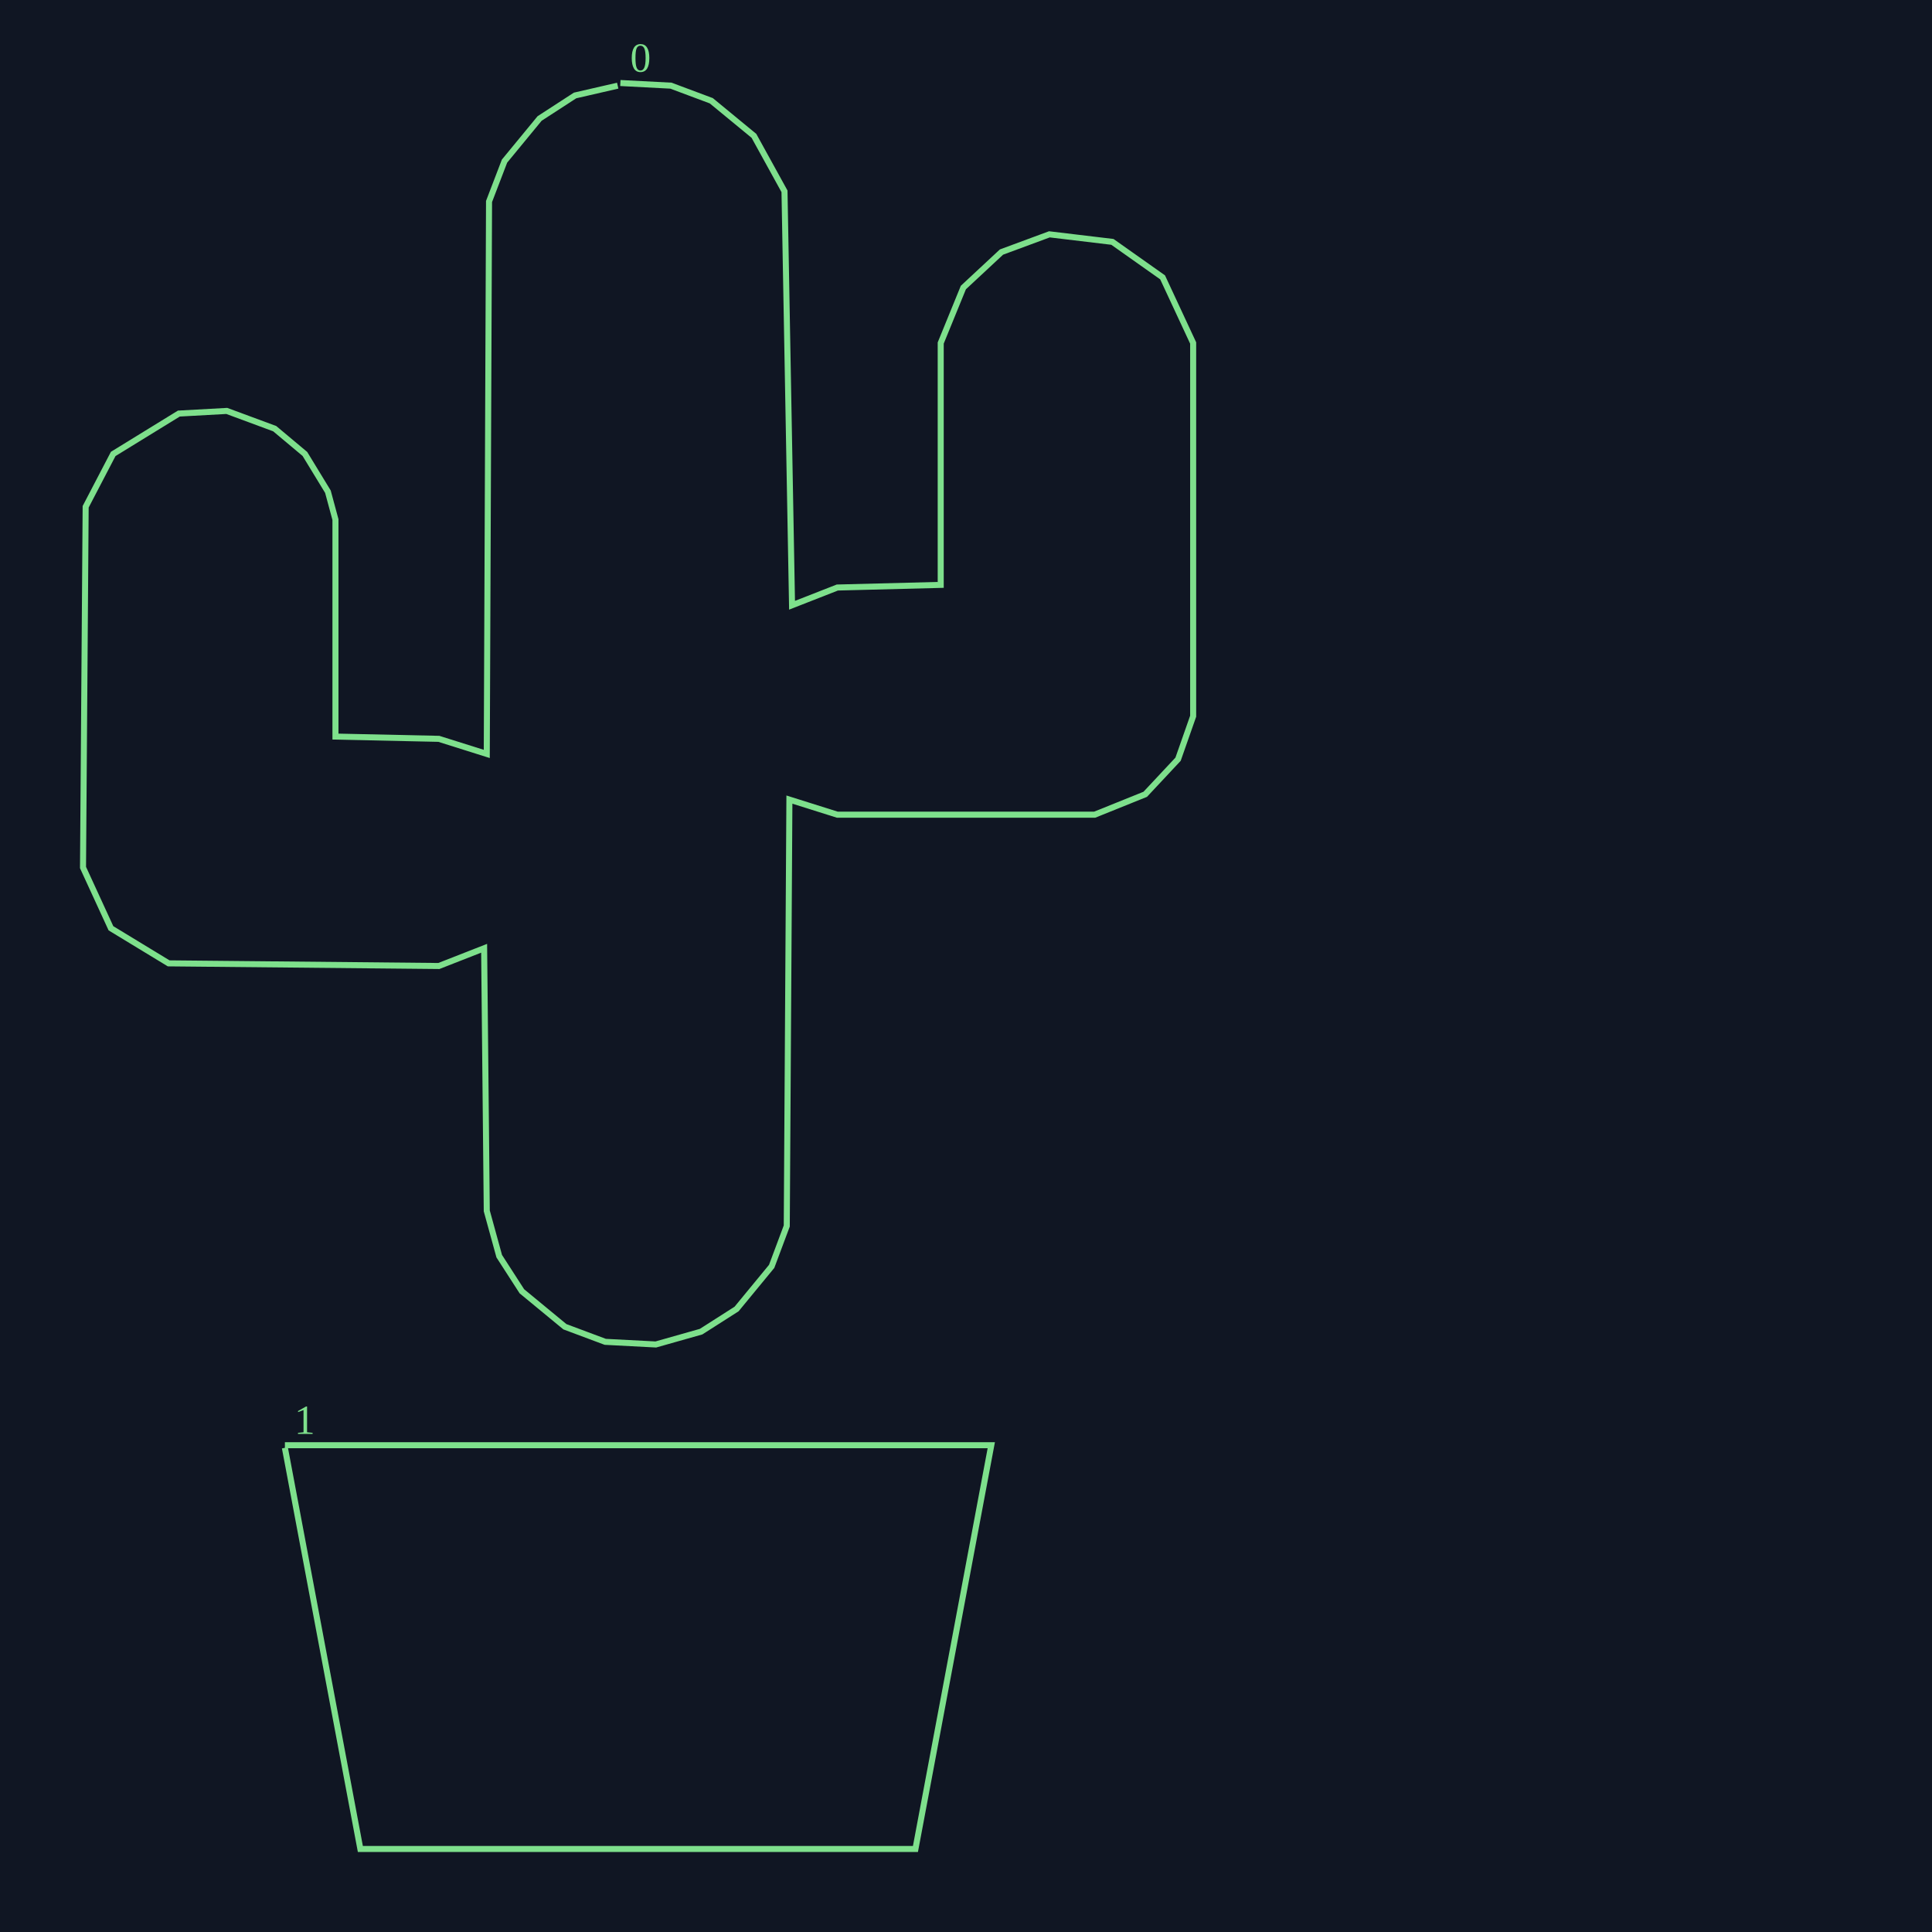
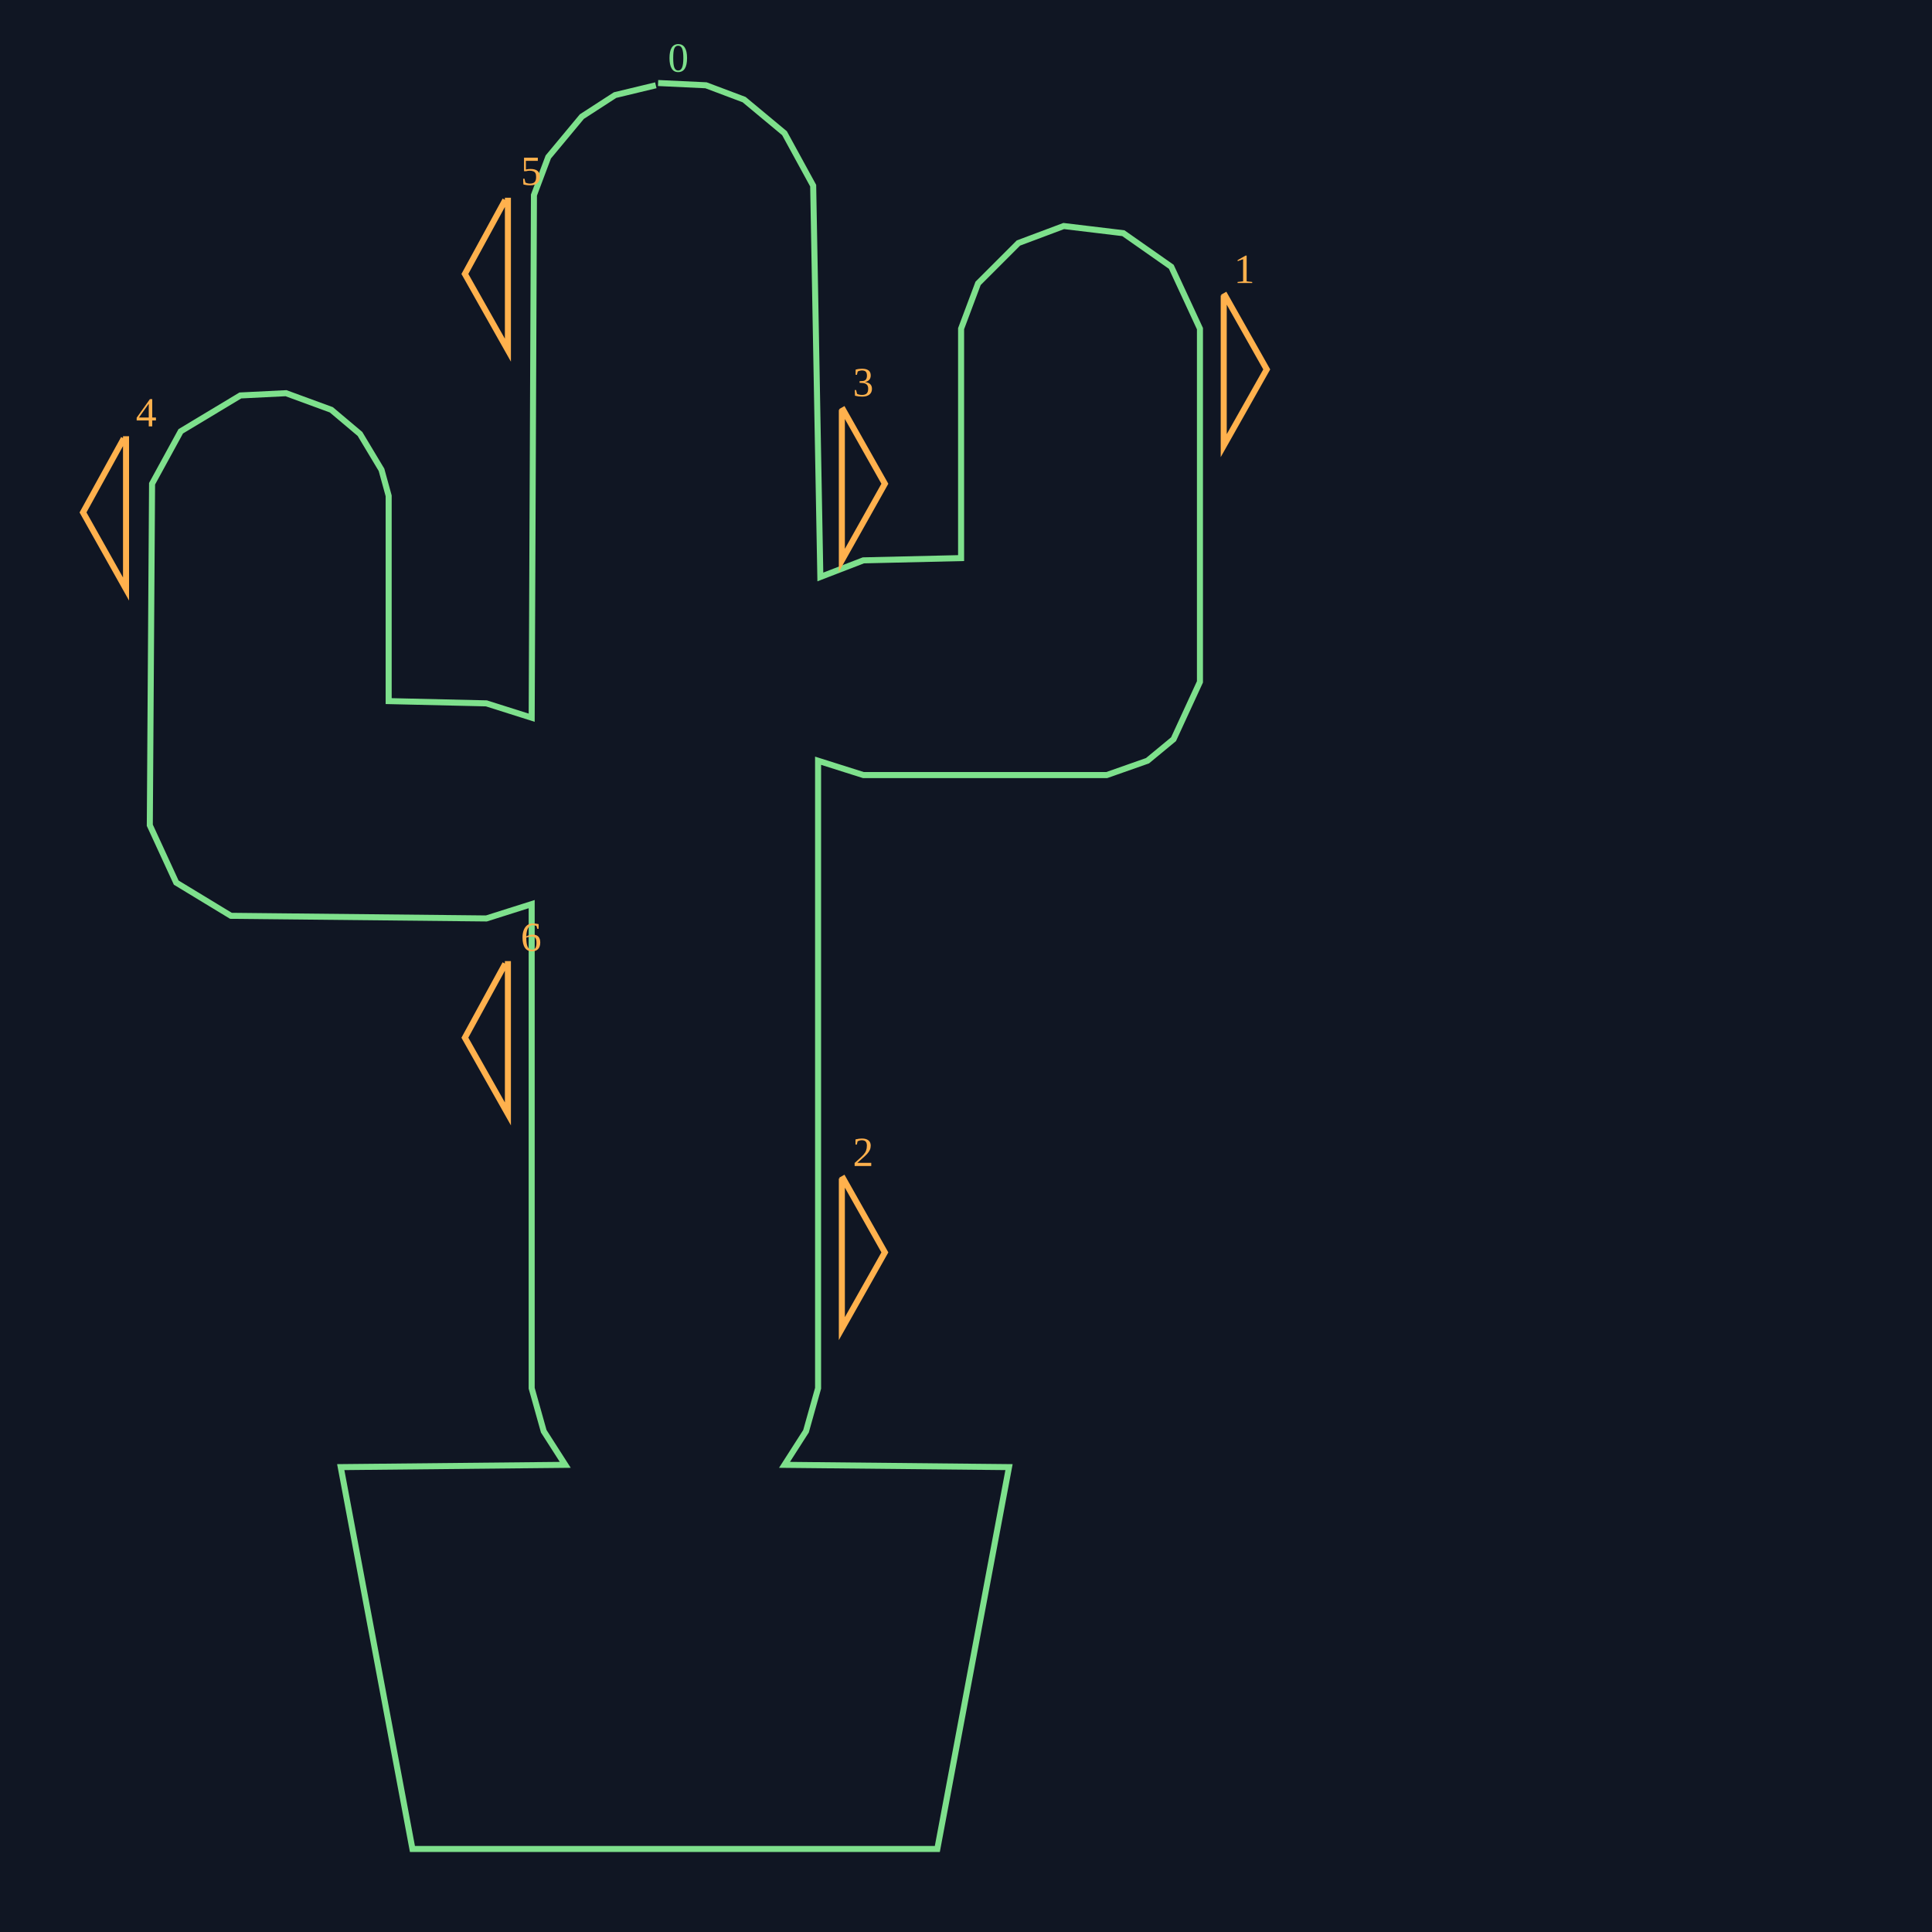
<svg xmlns="http://www.w3.org/2000/svg" viewBox="0 0 512 512" width="768">
  <rect width="512" height="512" fill="#101623" />
-   <path d="M164.4 22.0 L177.8 22.7 L188.5 26.7 L199.8 36.0 L207.9 50.7 L209.9 160.4 L221.9 155.7 L249.3 155.0 L249.3 90.9 L255.3 76.2 L265.4 66.8 L278.1 62.1 L294.8 64.1 L308.1 73.5 L316.2 90.9 L316.2 189.8 L312.2 201.2 L303.5 210.5 L290.1 215.9 L221.9 215.9 L209.2 211.9 L208.5 324.9 L204.5 335.6 L195.2 346.9 L185.8 352.9 L173.8 356.3 L160.4 355.6 L149.7 351.6 L138.3 342.2 L132.3 332.9 L129.0 320.9 L128.3 251.3 L116.3 256.0 L44.7 255.3 L29.4 246.0 L22.0 229.9 L22.7 134.3 L30.0 120.3 L47.4 109.6 L60.1 108.9 L72.8 113.6 L80.8 120.3 L86.9 130.3 L88.9 137.7 L88.9 195.2 L116.3 195.8 L129.0 199.8 L129.6 53.4 L133.7 42.7 L143.0 31.4 L152.4 25.3 L163.7 22.7 " fill="none" stroke="#7ee08c" stroke-width="1.6" />
-   <text x="167" y="19" fill="#7ee08c" font-size="11">0</text>
-   <path d="M75.5 383.0 L262.7 383.0 L242.6 490.0 L95.5 490.0 L75.5 383.7 " fill="none" stroke="#7ee08c" stroke-width="1.6" />
-   <text x="78" y="380" fill="#7ee08c" font-size="11">1</text>
+   <path d="M174.4 22.0 L187.1 22.6 L197.2 26.4 L207.9 35.3 L215.5 49.2 L217.4 152.9 L228.8 148.5 L254.7 147.9 L254.7 87.1 L259.2 75.1 L269.9 64.4 L281.9 59.9 L297.7 61.8 L310.4 70.7 L318.0 87.1 L318.0 180.7 L311.0 195.9 L304.1 201.6 L293.3 205.4 L228.8 205.4 L216.8 201.6 L216.8 367.9 L213.6 379.3 L207.9 388.2 L267.4 388.8 L248.4 490.0 L109.3 490.0 L90.3 388.8 L149.8 388.2 L144.1 379.3 L140.9 367.9 L140.9 239.6 L128.9 243.4 L61.2 242.7 L46.7 233.9 L39.7 218.7 L40.3 128.2 L47.9 114.3 L63.7 104.8 L75.8 104.2 L87.8 108.6 L95.4 115.0 L101.1 124.5 L103.0 131.4 L103.0 185.8 L128.9 186.4 L140.9 190.2 L141.5 51.7 L145.3 41.6 L154.2 30.9 L163.0 25.2 L173.8 22.6 " fill="none" stroke="#7ee08c" stroke-width="1.6" />
+   <text x="177" y="19" fill="#7ee08c" font-size="11">0</text>
+   <path d="M324.3 77.7 L335.7 97.9 L324.3 118.1 L324.3 78.3 " fill="none" stroke="#ffb14d" stroke-width="1.6" />
+   <text x="327" y="75" fill="#ffb14d" font-size="11">1</text>
+   <path d="M223.1 311.7 L234.5 331.9 L223.1 352.1 L223.1 312.3 " fill="none" stroke="#ffb14d" stroke-width="1.6" />
+   <text x="226" y="309" fill="#ffb14d" font-size="11">2</text>
+   <path d="M223.1 108.0 L234.5 128.2 L223.1 148.5 L223.1 108.6 " fill="none" stroke="#ffb14d" stroke-width="1.6" />
+   <text x="226" y="105" fill="#ffb14d" font-size="11">3</text>
+   <path d="M33.4 115.6 L33.4 156.1 L22.0 135.8 L32.8 116.2 " fill="none" stroke="#ffb14d" stroke-width="1.6" />
+   <text x="36" y="113" fill="#ffb14d" font-size="11">4</text>
+   <path d="M134.6 52.4 L134.6 92.8 L123.2 72.6 L133.9 53.0 " fill="none" stroke="#ffb14d" stroke-width="1.6" />
+   <text x="138" y="49" fill="#ffb14d" font-size="11">5</text>
+   <path d="M134.6 254.7 L134.6 295.2 L123.2 275.0 L133.9 255.4 " fill="none" stroke="#ffb14d" stroke-width="1.6" />
+   <text x="138" y="252" fill="#ffb14d" font-size="11">6</text>
</svg>
